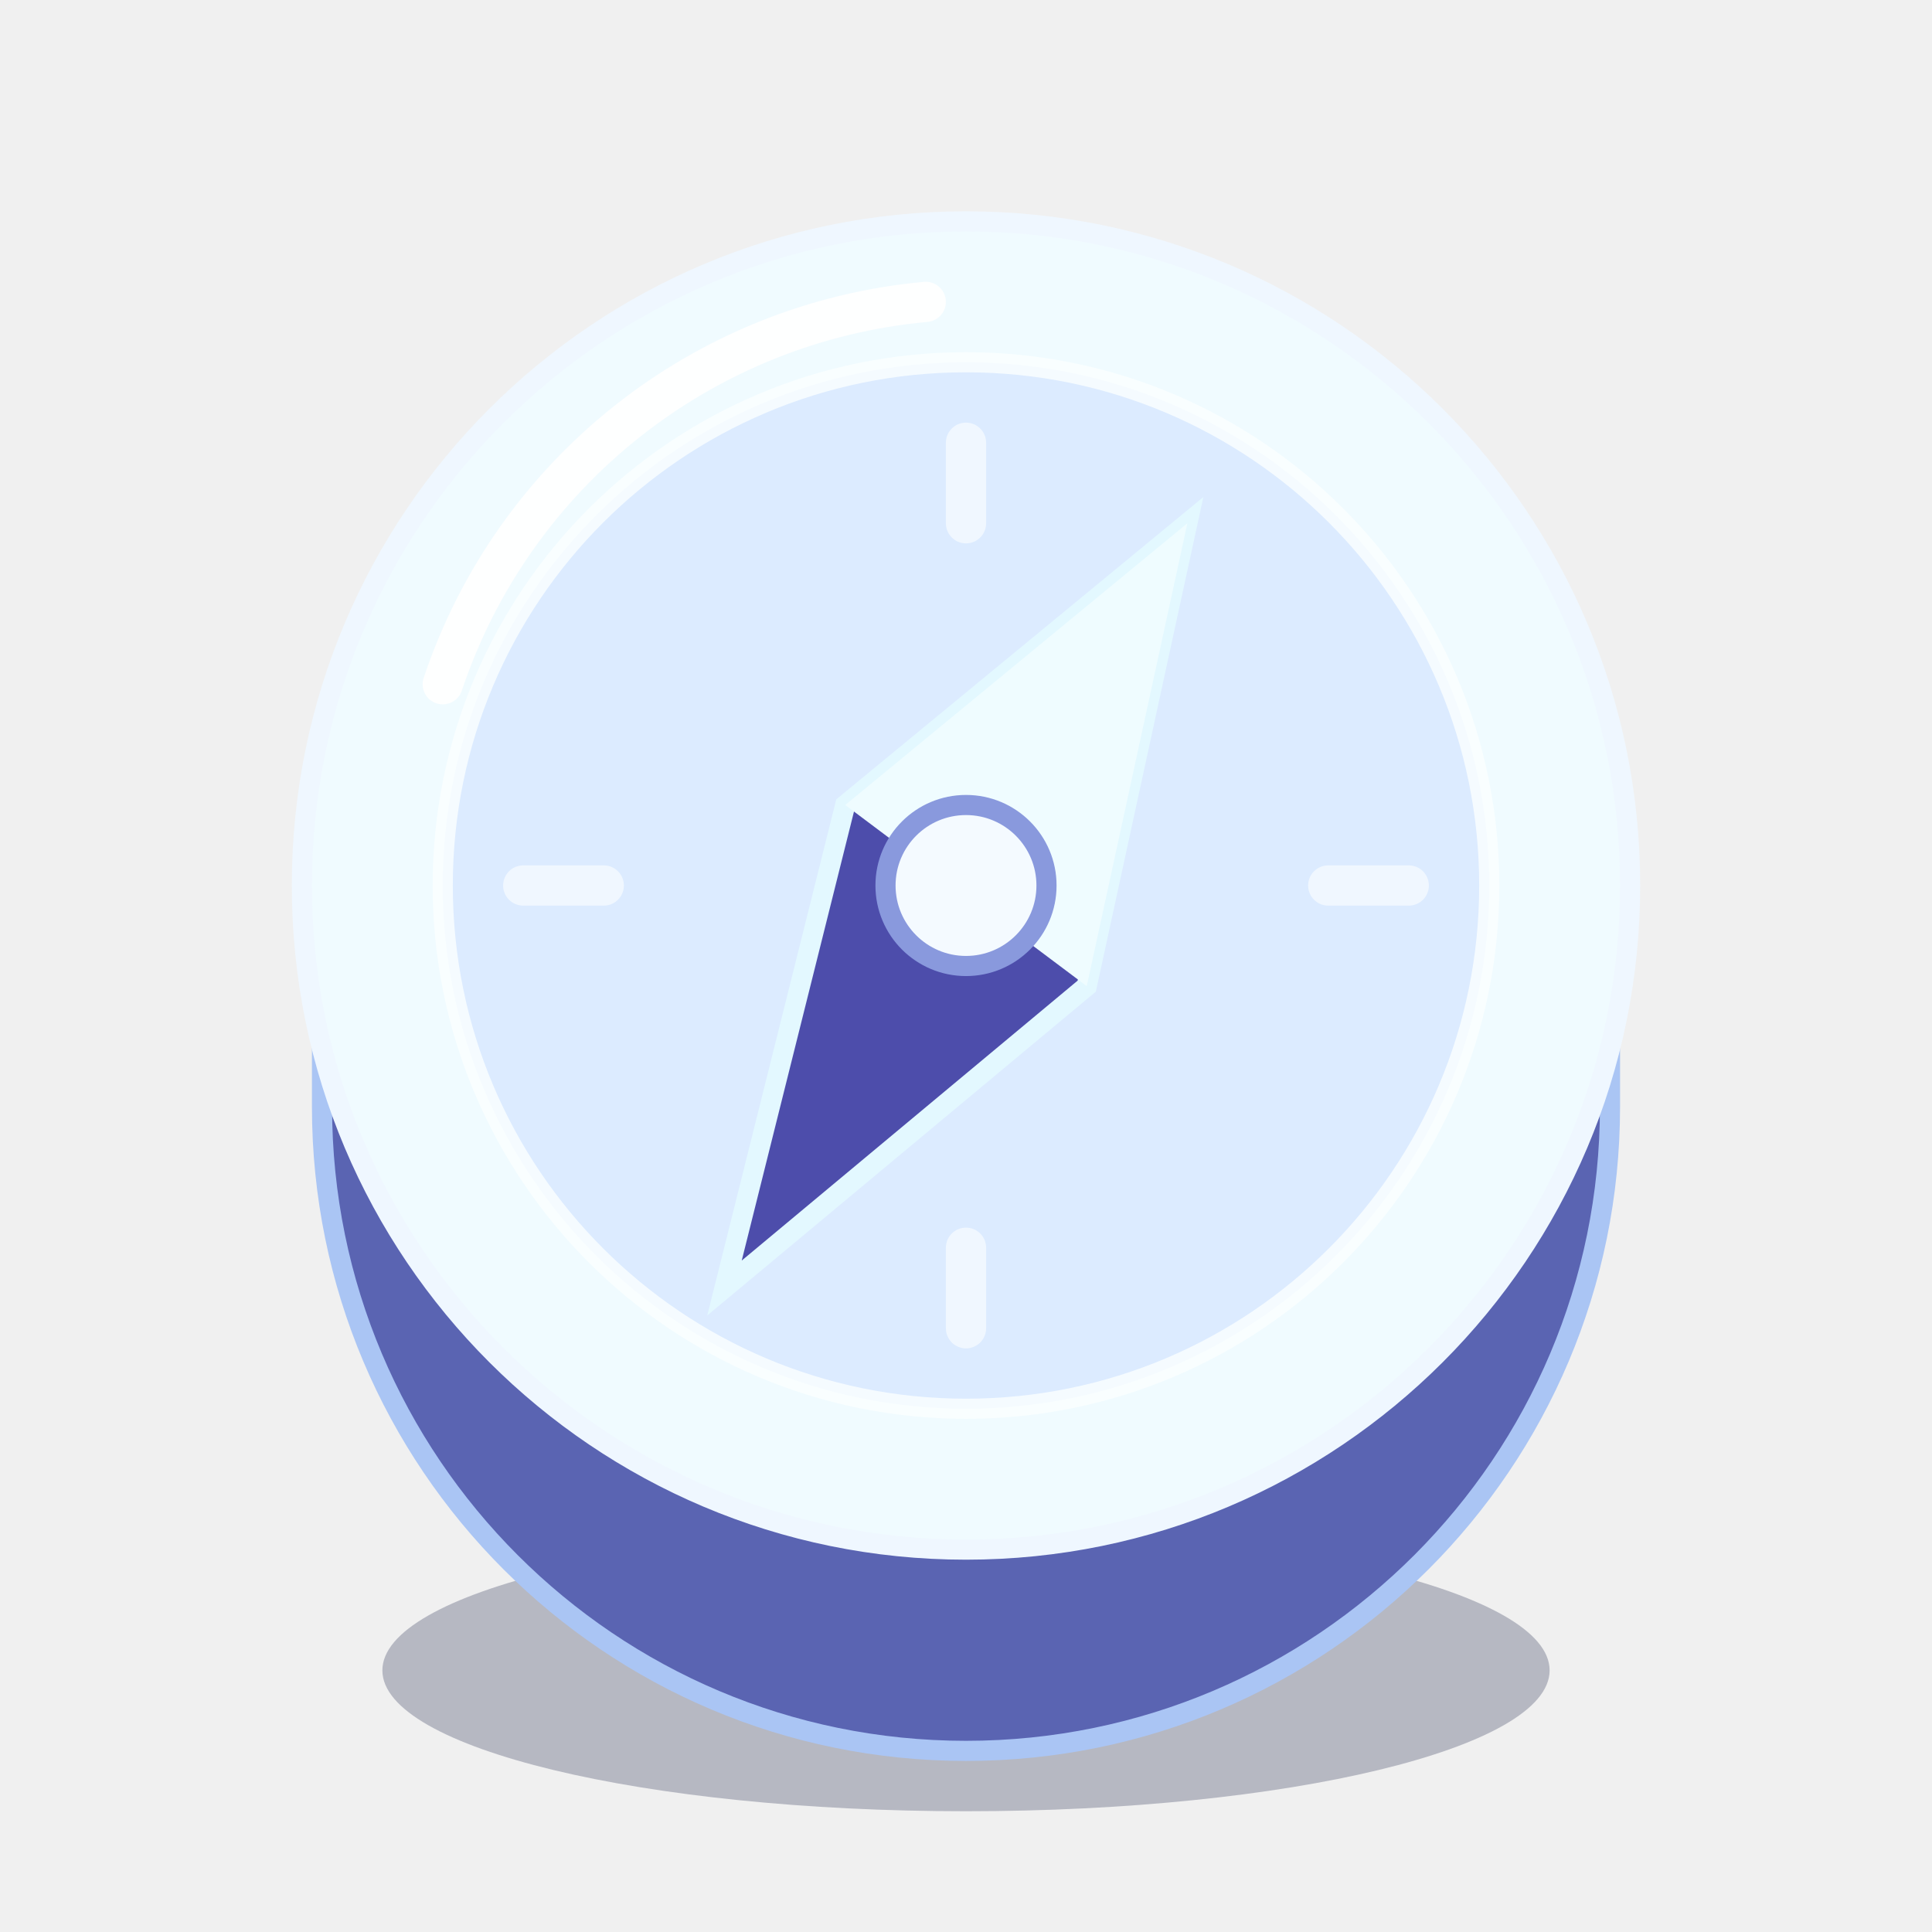
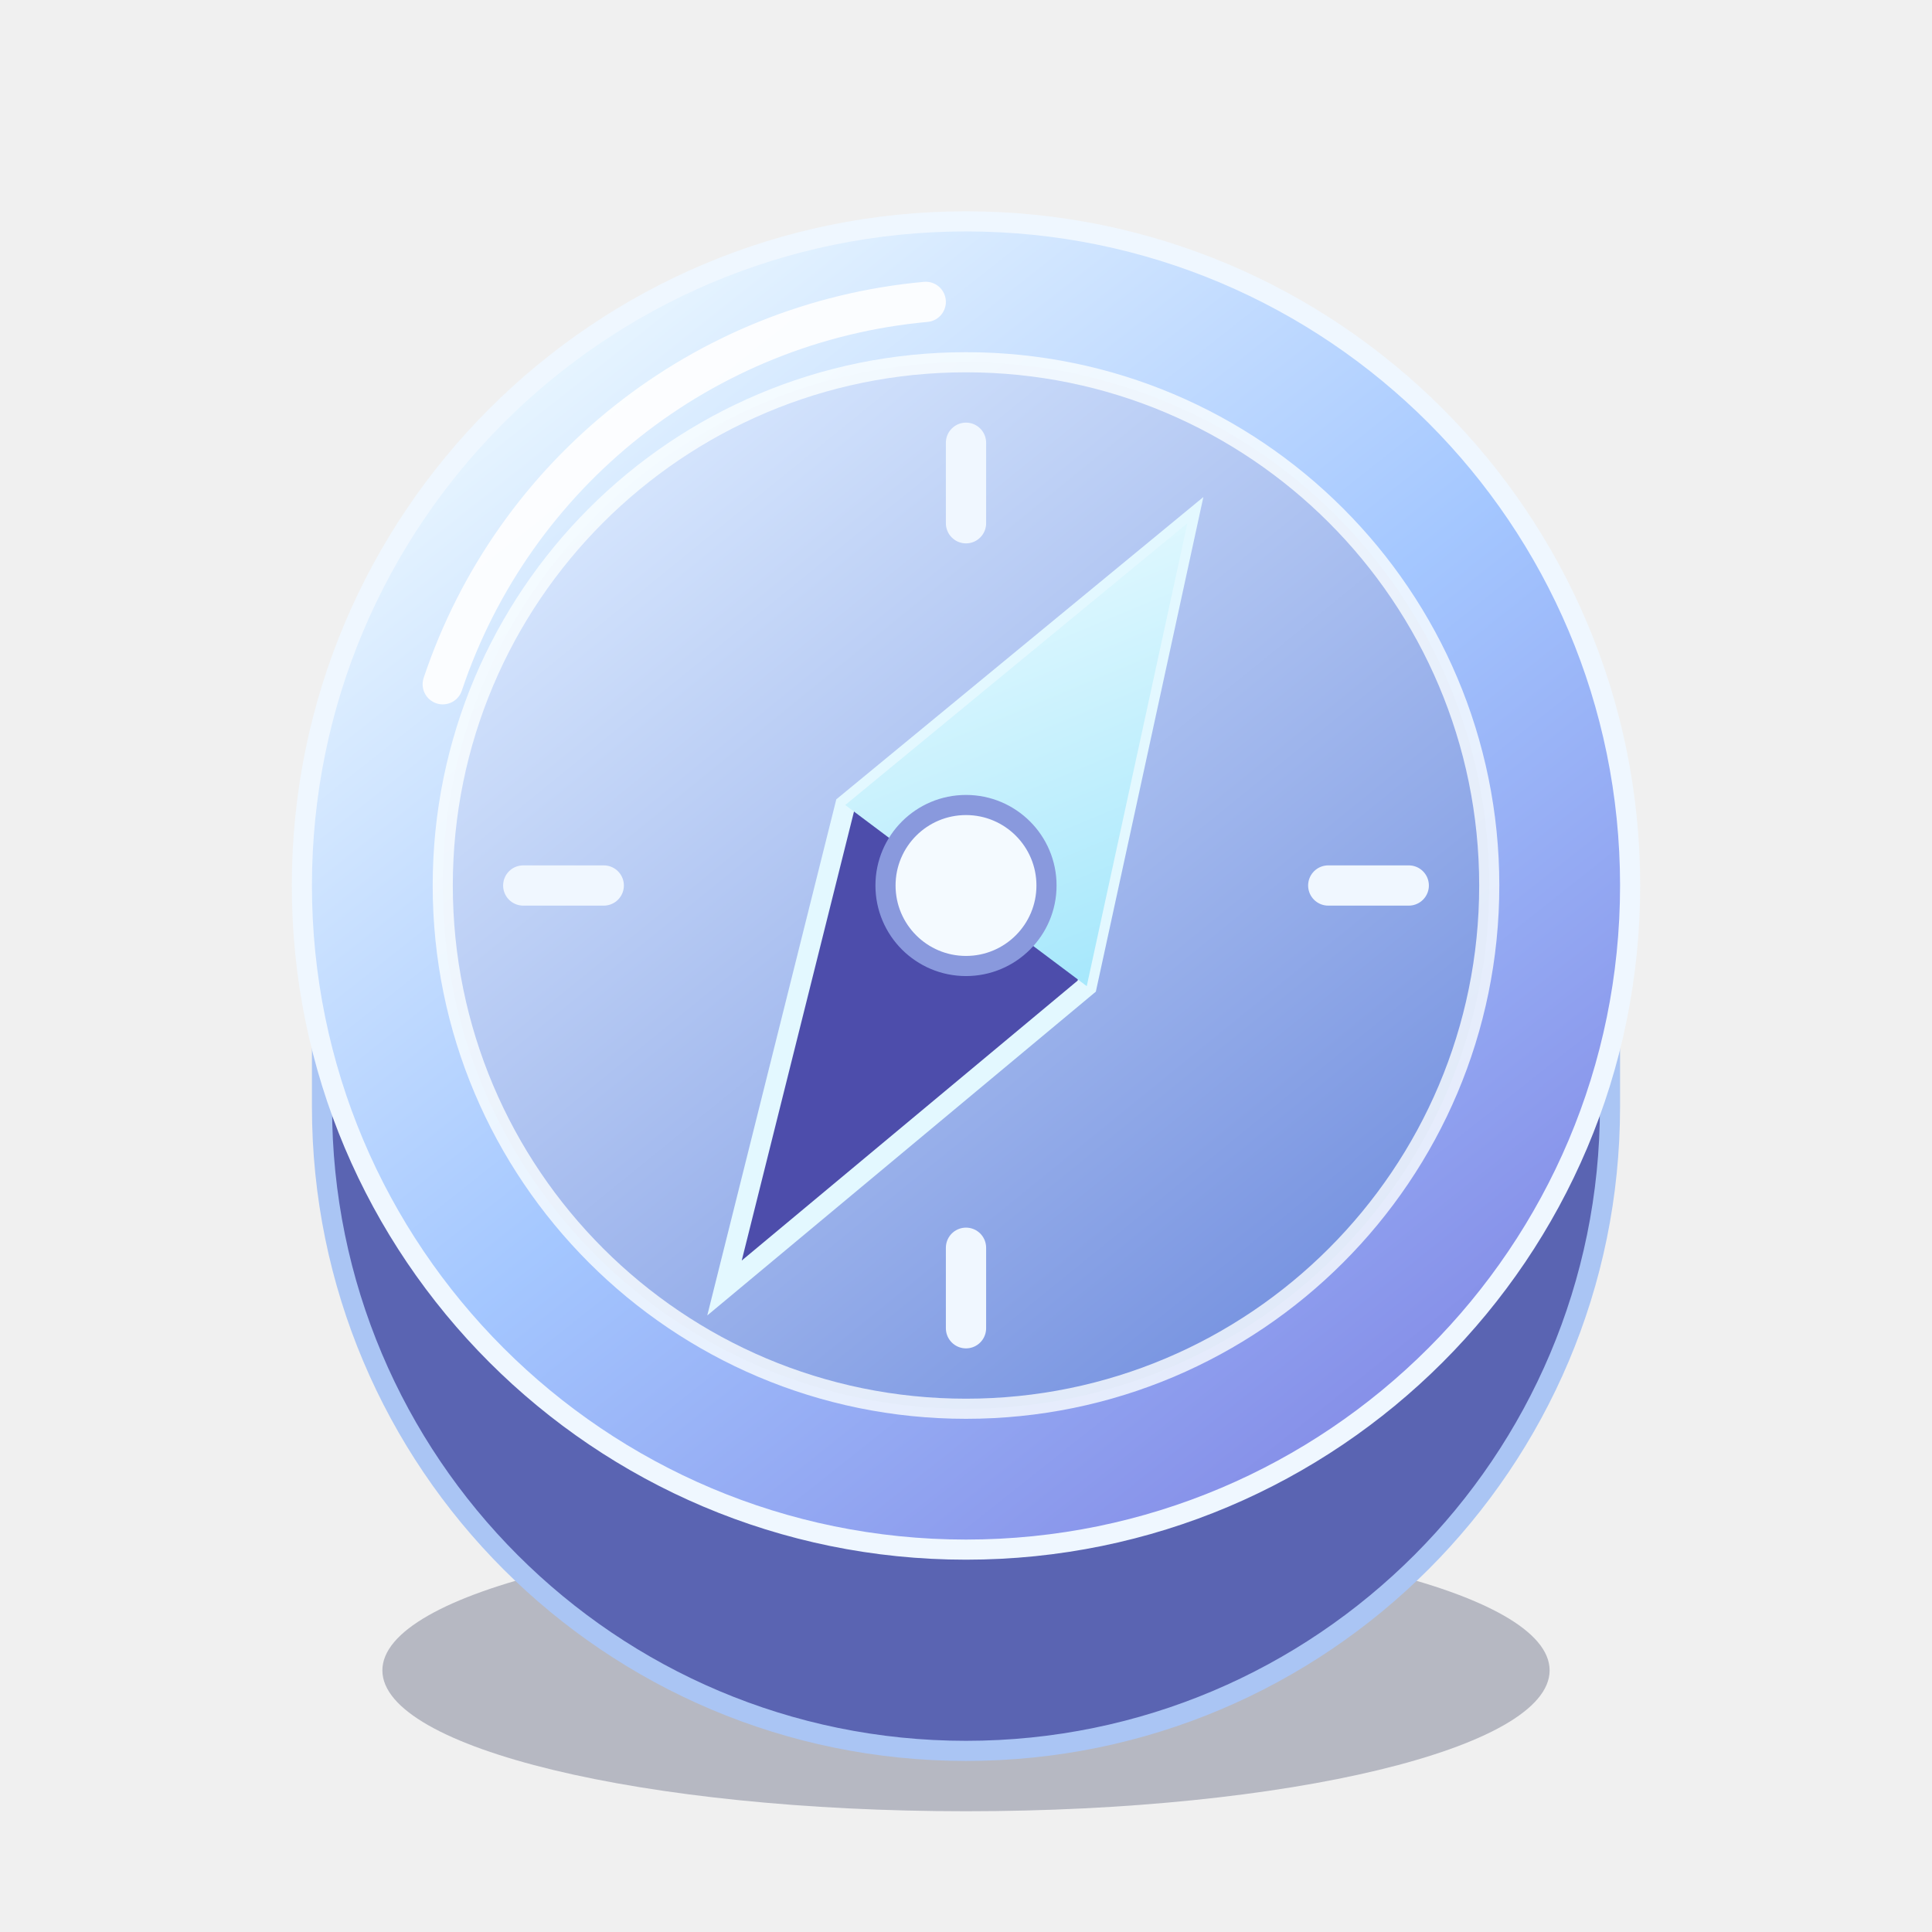
<svg xmlns="http://www.w3.org/2000/svg" viewBox="0 0 96 96" fill="none">
  <defs>
-     <linearGradient id="rim" x1="21" y1="17" x2="75" y2="85">
+     <linearGradient id="rim" x1="21" y1="17" x2="75" y2="85" gradientUnits="userSpaceOnUse">
      <stop stop-color="#F0FBFF" />
      <stop offset=".45" stop-color="#A4C7FF" />
      <stop offset="1" stop-color="#7774DD" />
    </linearGradient>
-     <linearGradient id="face" x1="27" y1="22" x2="66" y2="70">
+     <linearGradient id="face" x1="27" y1="22" x2="66" y2="70" gradientUnits="userSpaceOnUse">
      <stop stop-color="#DCEBFF" />
      <stop offset="1" stop-color="#6F8CDE" />
    </linearGradient>
-     <linearGradient id="tip" x1="42" y1="26" x2="57" y2="62">
+     <linearGradient id="tip" x1="42" y1="26" x2="57" y2="62" gradientUnits="userSpaceOnUse">
      <stop stop-color="#EFFCFF" />
      <stop offset="1" stop-color="#81DDFA" />
    </linearGradient>
  </defs>
  <ellipse cx="48" cy="83" rx="29" ry="7" fill="#080F39" opacity=".25" />
  <path d="M16 47a32 32 0 0 1 64 0v8a32 32 0 0 1-64 0Z" fill="#5A64B2" stroke="#AAC5F4" />
  <circle cx="48" cy="44" r="33" fill="url(#rim)" stroke="#EFF7FF" />
  <circle cx="48" cy="44" r="26" fill="url(#face)" stroke="#FBFFFF" stroke-opacity=".8" />
  <path d="M48 22v4M48 62v4M26 44h4M66 44h4" stroke="#F0F7FF" stroke-width="2" stroke-linecap="round" />
  <path d="m59 26-5 23-18 15 6-24Z" fill="#4D4DAB" stroke="#E3F8FF" />
  <path d="m59 26-5 23-12-9Z" fill="url(#tip)" />
  <circle cx="48" cy="44" r="4" fill="#F4FAFF" stroke="#8999DD" />
  <path d="M22 34a28 28 0 0 1 24-19" stroke="white" stroke-width="2" stroke-linecap="round" opacity=".9" />
</svg>
